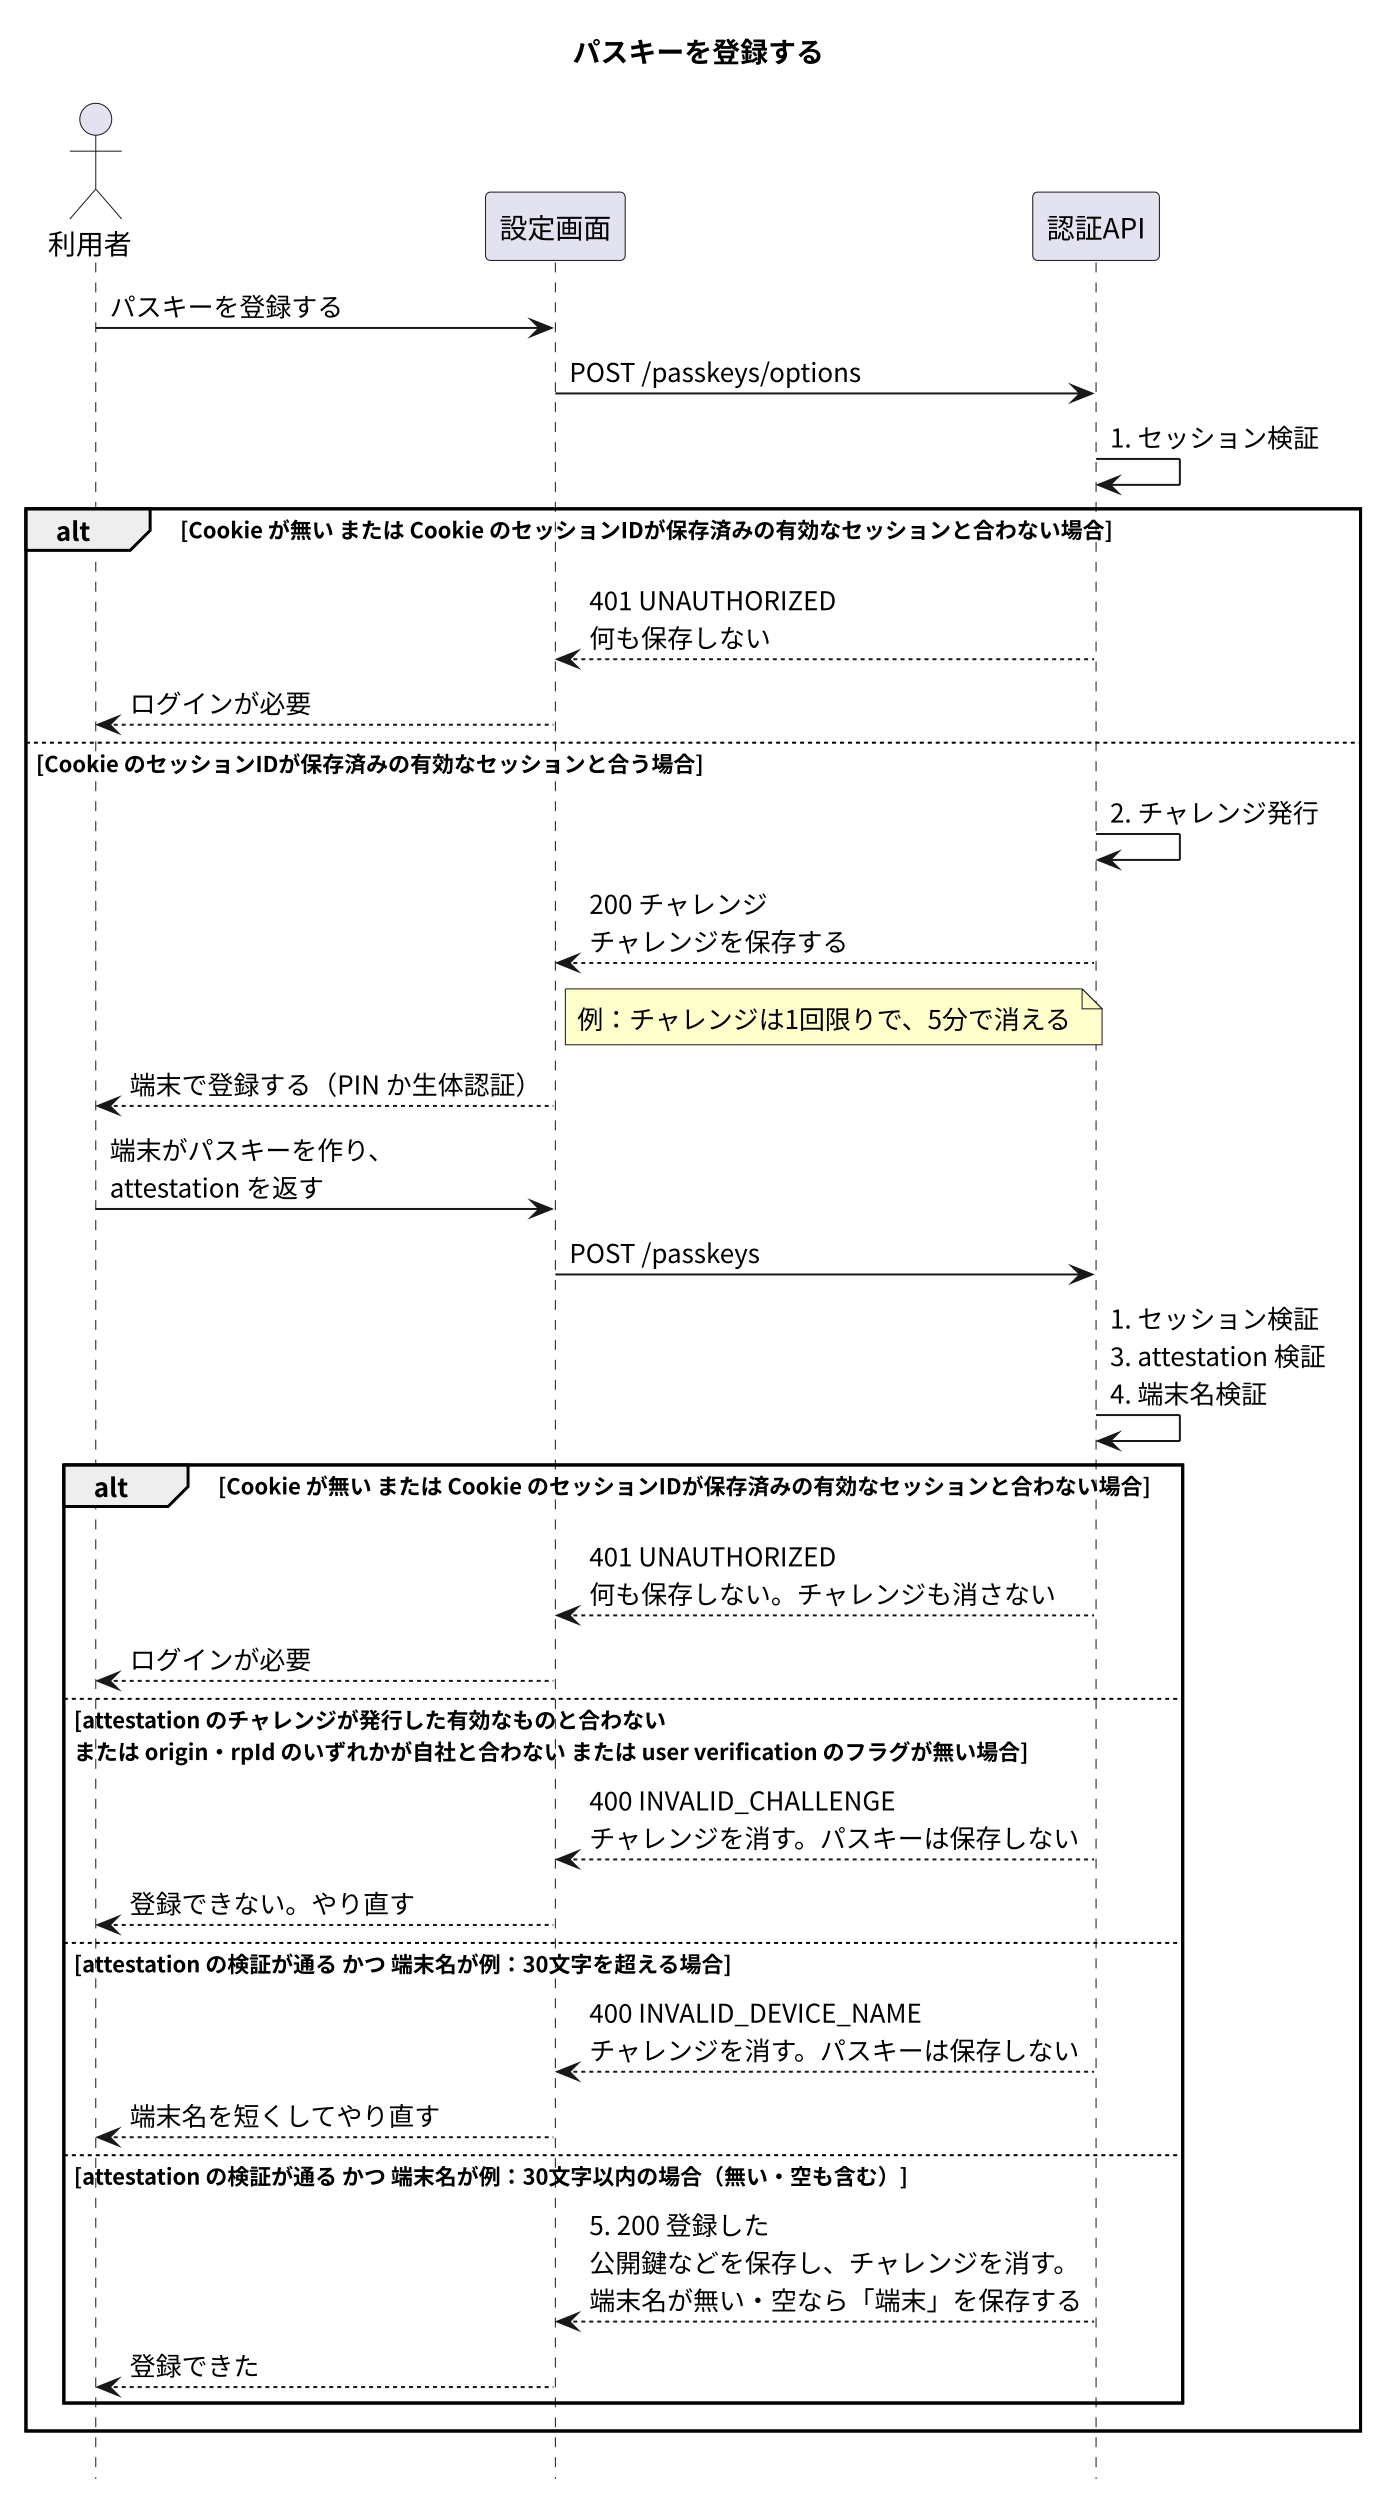
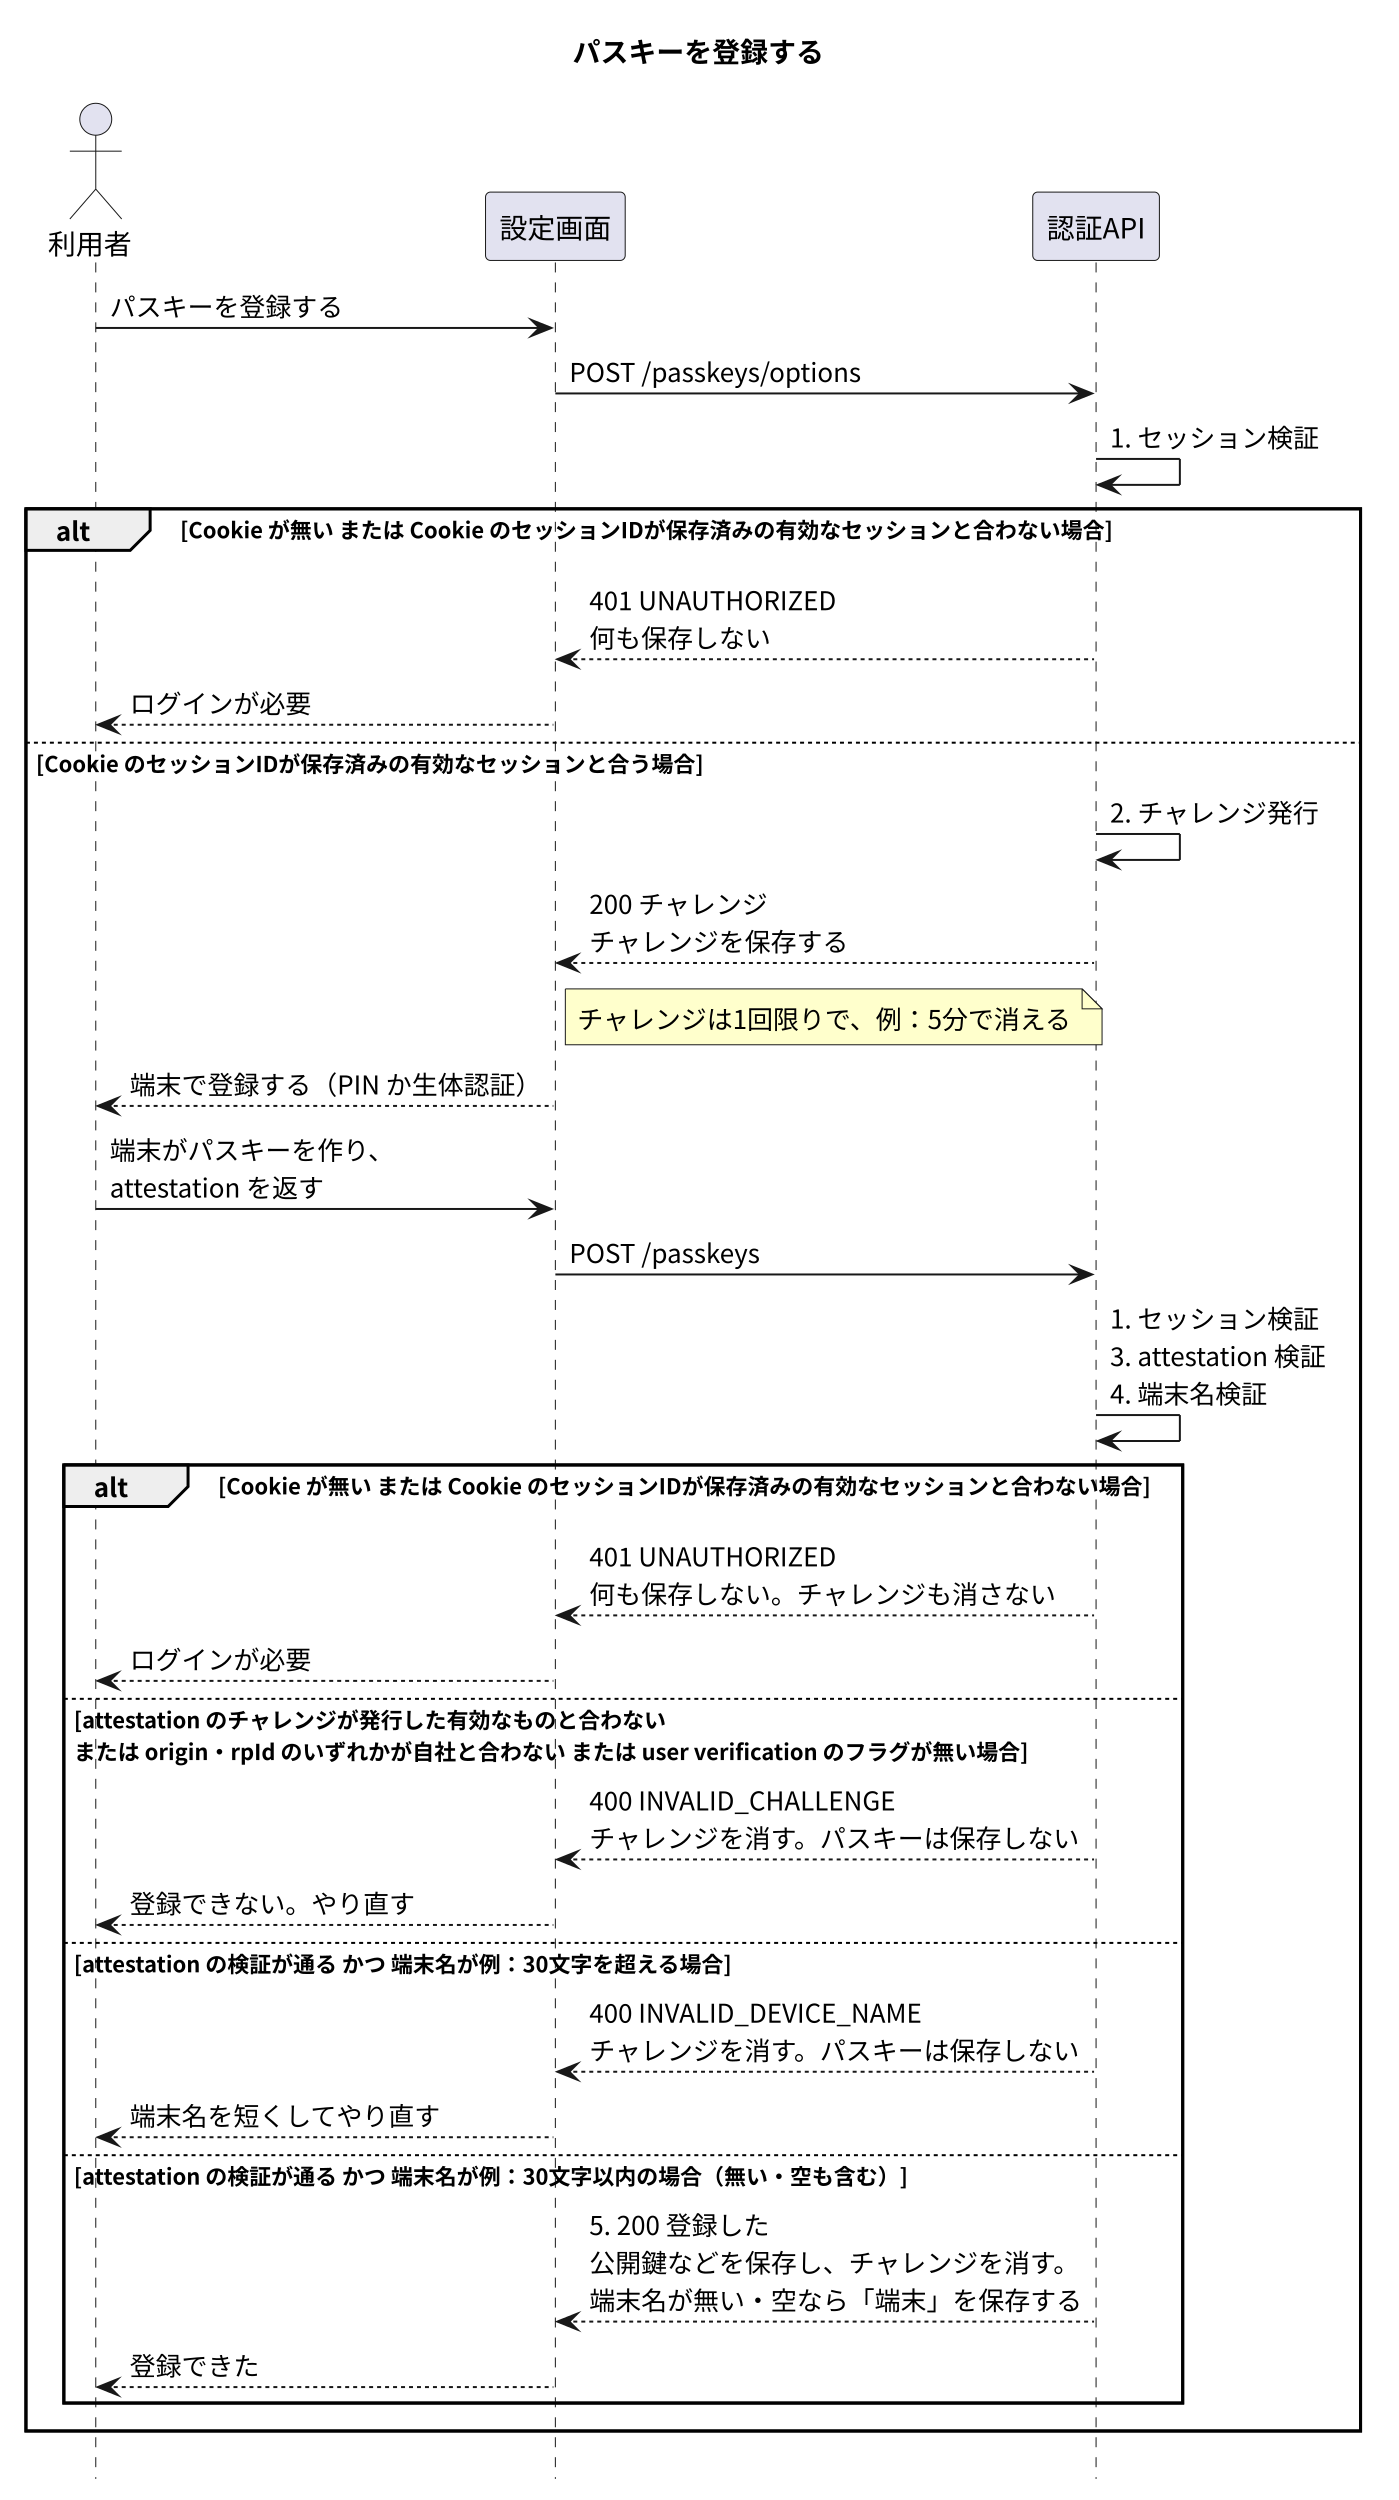
<svg xmlns="http://www.w3.org/2000/svg" version="1.1" data-diagram-type="SEQUENCE" style="width:701px;height:1253px;background:#FFFFFF;" width="701px" height="1253px" viewBox="0 0 701 1253" zoomAndPan="magnify" preserveAspectRatio="none" contentStyleType="text/css">
  <defs />
  <g font-family="sans-serif" lengthAdjust="spacing">
    <g class="title" data-source-line="7">
      <text x="286.957" y="31.24" fill="#000" font-size="14" textLength="125.999" font-weight="700" font-family="'Noto Sans CJK JP'">パスキーを登録する</text>
    </g>
    <rect x="13" y="255.016" width="668.914" height="963.392" fill="none" style="stroke:#000;stroke-width:1.5;" />
    <rect x="32" y="734.232" width="560.77" height="470.176" fill="none" style="stroke:#000;stroke-width:1.5;" />
    <g class="participant-lifeline" data-qualified-name="User" data-entity-uid="part1" id="part1-lifeline" data-source-line="9">
      <g>
        <rect x="44.5" y="131.544" width="8" height="1110.864" fill="#000" fill-opacity="0" />
        <line x1="48" y1="131.544" x2="48" y2="1242.408" style="stroke:#181818;stroke-width:0.5;stroke-dasharray:5,5;" />
      </g>
    </g>
    <g class="participant-lifeline" data-qualified-name="Screen" data-entity-uid="part2" id="part2-lifeline" data-source-line="10">
      <g>
        <rect x="274.849" y="131.544" width="8" height="1110.864" fill="#000" fill-opacity="0" />
        <line x1="278.349" y1="131.544" x2="278.349" y2="1242.408" style="stroke:#181818;stroke-width:0.5;stroke-dasharray:5,5;" />
      </g>
    </g>
    <g class="participant-lifeline" data-qualified-name="API" data-entity-uid="part3" id="part3-lifeline" data-source-line="11">
      <g>
        <rect x="545.85" y="131.544" width="8" height="1110.864" fill="#000" fill-opacity="0" />
        <line x1="549.35" y1="131.544" x2="549.35" y2="1242.408" style="stroke:#181818;stroke-width:0.5;stroke-dasharray:5,5;" />
      </g>
    </g>
    <g class="participant participant-head" data-qualified-name="User" data-entity-uid="part1" id="part1-head" data-source-line="9">
      <text x="24" y="127.512" fill="#000" font-size="14" textLength="42" font-family="'Noto Sans CJK JP'">利用者</text>
      <ellipse cx="48" cy="59.772" rx="8" ry="8" fill="#E2E2F0" style="stroke:#181818;stroke-width:0.5;" />
      <path d="M48,67.772 L48,94.772 M35,75.772 L61,75.772 M48,94.772 L35,109.772 M48,94.772 L61,109.772" style="stroke:#181818;stroke-width:0.5;" fill="none" />
    </g>
    <g class="participant participant-head" data-qualified-name="Screen" data-entity-uid="part2" id="part2-head" data-source-line="10">
      <rect x="243.349" y="96.272" width="70" height="34.272" fill="#E2E2F0" style="stroke:#181818;stroke-width:0.5;" rx="2.5" ry="2.5" />
      <text x="250.349" y="119.512" fill="#000" font-size="14" textLength="56" font-family="'Noto Sans CJK JP'">設定画面</text>
    </g>
    <g class="participant participant-head" data-qualified-name="API" data-entity-uid="part3" id="part3-head" data-source-line="11">
      <rect x="517.612" y="96.272" width="63.476" height="34.272" fill="#E2E2F0" style="stroke:#181818;stroke-width:0.5;" rx="2.5" ry="2.5" />
      <text x="524.612" y="119.512" fill="#000" font-size="14" textLength="49.476" font-family="'Noto Sans CJK JP'">認証API</text>
    </g>
    <g class="message" data-entity-1="part1" data-entity-2="part2" id="msg1" data-source-line="13">
      <polygon points="266.349,160.368,276.349,164.368,266.349,168.368,270.349,164.368" fill="#181818" style="stroke:#181818;stroke-width:1;stroke-linejoin:miter;stroke-miterlimit:10;" />
      <line x1="48" y1="164.368" x2="272.349" y2="164.368" style="stroke:#181818;stroke-width:1;" />
      <text x="55" y="158.624" fill="#000" font-size="13" textLength="117" font-family="'Noto Sans CJK JP'">パスキーを登録する</text>
    </g>
    <g class="message" data-entity-1="part2" data-entity-2="part3" id="msg2" data-source-line="14">
      <polygon points="537.35,193.192,547.35,197.192,537.35,201.192,541.35,197.192" fill="#181818" style="stroke:#181818;stroke-width:1;stroke-linejoin:miter;stroke-miterlimit:10;" />
      <line x1="278.349" y1="197.192" x2="543.35" y2="197.192" style="stroke:#181818;stroke-width:1;" />
      <text x="285.349" y="191.448" fill="#000" font-size="13" textLength="147.602" font-family="'Noto Sans CJK JP'">POST /passkeys/options</text>
    </g>
    <g class="message" data-entity-1="part3" data-entity-2="part3" id="msg3" data-source-line="15">
      <line x1="549.35" y1="230.016" x2="591.35" y2="230.016" style="stroke:#181818;stroke-width:1;" />
      <line x1="591.35" y1="230.016" x2="591.35" y2="243.016" style="stroke:#181818;stroke-width:1;" />
      <line x1="550.35" y1="243.016" x2="591.35" y2="243.016" style="stroke:#181818;stroke-width:1;" />
      <polygon points="560.35,239.016,550.35,243.016,560.35,247.016,556.35,243.016" fill="#181818" style="stroke:#181818;stroke-width:1;stroke-linejoin:miter;stroke-miterlimit:10;" />
      <text x="556.35" y="224.272" fill="#000" font-size="13" textLength="104.741" font-family="'Noto Sans CJK JP'">1. セッション検証</text>
    </g>
    <path d="M13,255.016 L75.251,255.016 L75.251,265.84 L65.251,275.84 L13,275.84 L13,255.016" style="stroke:#000;stroke-width:1.5;" fill="#EEE" />
    <rect x="13" y="255.016" width="668.914" height="963.392" fill="none" style="stroke:#000;stroke-width:1.5;" />
    <text x="28" y="271.096" fill="#000" font-size="13" textLength="17.251" font-weight="700" font-family="'Noto Sans CJK JP'">alt</text>
    <text x="90.251" y="269.776" fill="#000" font-size="11" textLength="467.519" font-weight="700" font-family="'Noto Sans CJK JP'">[Cookie が無い または Cookie のセッションIDが保存済みの有効なセッションと合わない場合]</text>
    <g class="message" data-entity-1="part3" data-entity-2="part2" id="msg4" data-source-line="17">
      <polygon points="289.349,326.416,279.349,330.416,289.349,334.416,285.349,330.416" fill="#181818" style="stroke:#181818;stroke-width:1;stroke-linejoin:miter;stroke-miterlimit:10;" />
      <line x1="283.349" y1="330.416" x2="548.35" y2="330.416" style="stroke:#181818;stroke-width:1;stroke-dasharray:2,2;" />
      <text x="295.349" y="305.848" fill="#000" font-size="13" textLength="124.007" font-family="'Noto Sans CJK JP'">401 UNAUTHORIZED</text>
      <text x="295.349" y="324.672" fill="#000" font-size="13" textLength="91" font-family="'Noto Sans CJK JP'">何も保存しない</text>
    </g>
    <g class="message" data-entity-1="part2" data-entity-2="part1" id="msg5" data-source-line="18">
      <polygon points="59,359.24,49,363.24,59,367.24,55,363.24" fill="#181818" style="stroke:#181818;stroke-width:1;stroke-linejoin:miter;stroke-miterlimit:10;" />
      <line x1="53" y1="363.24" x2="277.349" y2="363.24" style="stroke:#181818;stroke-width:1;stroke-dasharray:2,2;" />
      <text x="65" y="357.496" fill="#000" font-size="13" textLength="91" font-family="'Noto Sans CJK JP'">ログインが必要</text>
    </g>
    <line x1="13" y1="372.24" x2="681.914" y2="372.24" style="stroke:#000;stroke-width:1;stroke-dasharray:2,2;" />
    <text x="18" y="387" fill="#000" font-size="11" textLength="334.662" font-weight="700" font-family="'Noto Sans CJK JP'">[Cookie のセッションIDが保存済みの有効なセッションと合う場合]</text>
    <g class="message" data-entity-1="part3" data-entity-2="part3" id="msg6" data-source-line="20">
      <line x1="549.35" y1="417.992" x2="591.35" y2="417.992" style="stroke:#181818;stroke-width:1;" />
      <line x1="591.35" y1="417.992" x2="591.35" y2="430.992" style="stroke:#181818;stroke-width:1;" />
      <line x1="550.35" y1="430.992" x2="591.35" y2="430.992" style="stroke:#181818;stroke-width:1;" />
      <polygon points="560.35,426.992,550.35,430.992,560.35,434.992,556.35,430.992" fill="#181818" style="stroke:#181818;stroke-width:1;stroke-linejoin:miter;stroke-miterlimit:10;" />
      <text x="556.35" y="412.248" fill="#000" font-size="13" textLength="104.741" font-family="'Noto Sans CJK JP'">2. チャレンジ発行</text>
    </g>
    <g class="message" data-entity-1="part3" data-entity-2="part2" id="msg7" data-source-line="21">
      <polygon points="289.349,478.64,279.349,482.64,289.349,486.64,285.349,482.64" fill="#181818" style="stroke:#181818;stroke-width:1;stroke-linejoin:miter;stroke-miterlimit:10;" />
      <line x1="283.349" y1="482.64" x2="548.35" y2="482.64" style="stroke:#181818;stroke-width:1;stroke-dasharray:2,2;" />
      <text x="295.349" y="458.072" fill="#000" font-size="13" textLength="89.557" font-family="'Noto Sans CJK JP'">200 チャレンジ</text>
      <text x="295.349" y="476.896" fill="#000" font-size="13" textLength="130" font-family="'Noto Sans CJK JP'">チャレンジを保存する</text>
    </g>
    <path d="M283.349,495.64 L283.349,523.64 L552.349,523.64 L552.349,505.64 L542.349,495.64 L283.349,495.64" style="stroke:#181818;stroke-width:0.5;" fill="#FFC" />
    <path d="M542.349,495.64 L542.349,505.64 L552.349,505.64 L542.349,495.64" style="stroke:#181818;stroke-width:0.5;" fill="#FFC" />
-     <text x="289.349" y="515.72" fill="#000" font-size="13" textLength="248.43" font-family="'Noto Sans CJK JP'">例：チャレンジは1回限りで、5分で消える</text>
+     <text x="289.349" y="515.72" fill="#000" font-size="13" textLength="248.43" font-family="'Noto Sans CJK JP'">チャレンジは1回限りで、例：5分で消える</text>
    <g class="message" data-entity-1="part2" data-entity-2="part1" id="msg8" data-source-line="23">
      <polygon points="59,550.288,49,554.288,59,558.288,55,554.288" fill="#181818" style="stroke:#181818;stroke-width:1;stroke-linejoin:miter;stroke-miterlimit:10;" />
      <line x1="53" y1="554.288" x2="277.349" y2="554.288" style="stroke:#181818;stroke-width:1;stroke-dasharray:2,2;" />
      <text x="65" y="548.544" fill="#000" font-size="13" textLength="206.349" font-family="'Noto Sans CJK JP'">端末で登録する（PIN か生体認証）</text>
    </g>
    <g class="message" data-entity-1="part1" data-entity-2="part2" id="msg9" data-source-line="24">
      <polygon points="266.349,601.936,276.349,605.936,266.349,609.936,270.349,605.936" fill="#181818" style="stroke:#181818;stroke-width:1;stroke-linejoin:miter;stroke-miterlimit:10;" />
      <line x1="48" y1="605.936" x2="272.349" y2="605.936" style="stroke:#181818;stroke-width:1;" />
      <text x="55" y="581.368" fill="#000" font-size="13" textLength="143" font-family="'Noto Sans CJK JP'">端末がパスキーを作り、</text>
      <text x="55" y="600.192" fill="#000" font-size="13" textLength="108.823" font-family="'Noto Sans CJK JP'">attestation を返す</text>
    </g>
    <g class="message" data-entity-1="part2" data-entity-2="part3" id="msg10" data-source-line="25">
      <polygon points="537.35,634.76,547.35,638.76,537.35,642.76,541.35,638.76" fill="#181818" style="stroke:#181818;stroke-width:1;stroke-linejoin:miter;stroke-miterlimit:10;" />
      <line x1="278.349" y1="638.76" x2="543.35" y2="638.76" style="stroke:#181818;stroke-width:1;" />
      <text x="285.349" y="633.016" fill="#000" font-size="13" textLength="96.2" font-family="'Noto Sans CJK JP'">POST /passkeys</text>
    </g>
    <g class="message" data-entity-1="part3" data-entity-2="part3" id="msg11" data-source-line="26">
      <line x1="549.35" y1="709.232" x2="591.35" y2="709.232" style="stroke:#181818;stroke-width:1;" />
      <line x1="591.35" y1="709.232" x2="591.35" y2="722.232" style="stroke:#181818;stroke-width:1;" />
      <line x1="550.35" y1="722.232" x2="591.35" y2="722.232" style="stroke:#181818;stroke-width:1;" />
      <polygon points="560.35,718.232,550.35,722.232,560.35,726.232,556.35,722.232" fill="#181818" style="stroke:#181818;stroke-width:1;stroke-linejoin:miter;stroke-miterlimit:10;" />
      <text x="556.35" y="665.84" fill="#000" font-size="13" textLength="104.741" font-family="'Noto Sans CJK JP'">1. セッション検証</text>
      <text x="556.35" y="684.664" fill="#000" font-size="13" textLength="109.564" font-family="'Noto Sans CJK JP'">3. attestation 検証</text>
      <text x="556.35" y="703.488" fill="#000" font-size="13" textLength="78.741" font-family="'Noto Sans CJK JP'">4. 端末名検証</text>
    </g>
    <path d="M32,734.232 L94.251,734.232 L94.251,745.056 L84.251,755.056 L32,755.056 L32,734.232" style="stroke:#000;stroke-width:1.5;" fill="#EEE" />
    <rect x="32" y="734.232" width="560.77" height="470.176" fill="none" style="stroke:#000;stroke-width:1.5;" />
    <text x="47" y="750.312" fill="#000" font-size="13" textLength="17.251" font-weight="700" font-family="'Noto Sans CJK JP'">alt</text>
    <text x="109.251" y="748.992" fill="#000" font-size="11" textLength="467.519" font-weight="700" font-family="'Noto Sans CJK JP'">[Cookie が無い または Cookie のセッションIDが保存済みの有効なセッションと合わない場合]</text>
    <g class="message" data-entity-1="part3" data-entity-2="part2" id="msg12" data-source-line="28">
      <polygon points="289.349,805.632,279.349,809.632,289.349,813.632,285.349,809.632" fill="#181818" style="stroke:#181818;stroke-width:1;stroke-linejoin:miter;stroke-miterlimit:10;" />
      <line x1="283.349" y1="809.632" x2="548.35" y2="809.632" style="stroke:#181818;stroke-width:1;stroke-dasharray:2,2;" />
      <text x="295.349" y="785.064" fill="#000" font-size="13" textLength="124.007" font-family="'Noto Sans CJK JP'">401 UNAUTHORIZED</text>
      <text x="295.349" y="803.888" fill="#000" font-size="13" textLength="234" font-family="'Noto Sans CJK JP'">何も保存しない。チャレンジも消さない</text>
    </g>
    <g class="message" data-entity-1="part2" data-entity-2="part1" id="msg13" data-source-line="29">
      <polygon points="59,838.456,49,842.456,59,846.456,55,842.456" fill="#181818" style="stroke:#181818;stroke-width:1;stroke-linejoin:miter;stroke-miterlimit:10;" />
      <line x1="53" y1="842.456" x2="277.349" y2="842.456" style="stroke:#181818;stroke-width:1;stroke-dasharray:2,2;" />
      <text x="65" y="836.712" fill="#000" font-size="13" textLength="91" font-family="'Noto Sans CJK JP'">ログインが必要</text>
    </g>
    <line x1="32" y1="851.456" x2="592.77" y2="851.456" style="stroke:#000;stroke-width:1;stroke-dasharray:2,2;" />
    <text x="37" y="866.216" fill="#000" font-size="11" textLength="298.296" font-weight="700" font-family="'Noto Sans CJK JP'">[attestation のチャレンジが発行した有効なものと合わない</text>
    <text x="37" y="882.144" fill="#000" font-size="11" textLength="478.871" font-weight="700" font-family="'Noto Sans CJK JP'">または origin・rpId のいずれかが自社と合わない または user verification のフラグが無い場合]</text>
    <g class="message" data-entity-1="part3" data-entity-2="part2" id="msg14" data-source-line="31">
      <polygon points="289.349,927.96,279.349,931.96,289.349,935.96,285.349,931.96" fill="#181818" style="stroke:#181818;stroke-width:1;stroke-linejoin:miter;stroke-miterlimit:10;" />
      <line x1="283.349" y1="931.96" x2="548.35" y2="931.96" style="stroke:#181818;stroke-width:1;stroke-dasharray:2,2;" />
      <text x="295.349" y="907.392" fill="#000" font-size="13" textLength="153.673" font-family="'Noto Sans CJK JP'">400 INVALID_CHALLENGE</text>
      <text x="295.349" y="926.216" fill="#000" font-size="13" textLength="247" font-family="'Noto Sans CJK JP'">チャレンジを消す。パスキーは保存しない</text>
    </g>
    <g class="message" data-entity-1="part2" data-entity-2="part1" id="msg15" data-source-line="32">
      <polygon points="59,960.784,49,964.784,59,968.784,55,964.784" fill="#181818" style="stroke:#181818;stroke-width:1;stroke-linejoin:miter;stroke-miterlimit:10;" />
      <line x1="53" y1="964.784" x2="277.349" y2="964.784" style="stroke:#181818;stroke-width:1;stroke-dasharray:2,2;" />
      <text x="65" y="959.04" fill="#000" font-size="13" textLength="143" font-family="'Noto Sans CJK JP'">登録できない。やり直す</text>
    </g>
    <line x1="32" y1="973.784" x2="592.77" y2="973.784" style="stroke:#000;stroke-width:1;stroke-dasharray:2,2;" />
    <text x="37" y="988.544" fill="#000" font-size="11" textLength="331.428" font-weight="700" font-family="'Noto Sans CJK JP'">[attestation の検証が通る かつ 端末名が例：30文字を超える場合]</text>
    <g class="message" data-entity-1="part3" data-entity-2="part2" id="msg16" data-source-line="34">
      <polygon points="289.349,1034.36,279.349,1038.36,289.349,1042.36,285.349,1038.36" fill="#181818" style="stroke:#181818;stroke-width:1;stroke-linejoin:miter;stroke-miterlimit:10;" />
      <line x1="283.349" y1="1038.36" x2="548.35" y2="1038.36" style="stroke:#181818;stroke-width:1;stroke-dasharray:2,2;" />
      <text x="295.349" y="1013.792" fill="#000" font-size="13" textLength="166.842" font-family="'Noto Sans CJK JP'">400 INVALID_DEVICE_NAME</text>
      <text x="295.349" y="1032.616" fill="#000" font-size="13" textLength="247" font-family="'Noto Sans CJK JP'">チャレンジを消す。パスキーは保存しない</text>
    </g>
    <g class="message" data-entity-1="part2" data-entity-2="part1" id="msg17" data-source-line="35">
      <polygon points="59,1067.184,49,1071.184,59,1075.184,55,1071.184" fill="#181818" style="stroke:#181818;stroke-width:1;stroke-linejoin:miter;stroke-miterlimit:10;" />
      <line x1="53" y1="1071.184" x2="277.349" y2="1071.184" style="stroke:#181818;stroke-width:1;stroke-dasharray:2,2;" />
      <text x="65" y="1065.44" fill="#000" font-size="13" textLength="156" font-family="'Noto Sans CJK JP'">端末名を短くしてやり直す</text>
    </g>
    <line x1="32" y1="1080.184" x2="592.77" y2="1080.184" style="stroke:#000;stroke-width:1;stroke-dasharray:2,2;" />
    <text x="37" y="1094.943" fill="#000" font-size="11" textLength="419.427" font-weight="700" font-family="'Noto Sans CJK JP'">[attestation の検証が通る かつ 端末名が例：30文字以内の場合（無い・空も含む）]</text>
    <g class="message" data-entity-1="part3" data-entity-2="part2" id="msg18" data-source-line="37">
      <polygon points="289.349,1159.584,279.349,1163.584,289.349,1167.584,285.349,1163.584" fill="#181818" style="stroke:#181818;stroke-width:1;stroke-linejoin:miter;stroke-miterlimit:10;" />
      <line x1="283.349" y1="1163.584" x2="548.35" y2="1163.584" style="stroke:#181818;stroke-width:1;stroke-dasharray:2,2;" />
      <text x="295.349" y="1120.191" fill="#000" font-size="13" textLength="90.298" font-family="'Noto Sans CJK JP'">5. 200 登録した</text>
      <text x="295.349" y="1139.015" fill="#000" font-size="13" textLength="247" font-family="'Noto Sans CJK JP'">公開鍵などを保存し、チャレンジを消す。</text>
      <text x="295.349" y="1157.84" fill="#000" font-size="13" textLength="247" font-family="'Noto Sans CJK JP'">端末名が無い・空なら「端末」を保存する</text>
    </g>
    <g class="message" data-entity-1="part2" data-entity-2="part1" id="msg19" data-source-line="38">
      <polygon points="59,1192.408,49,1196.408,59,1200.408,55,1196.408" fill="#181818" style="stroke:#181818;stroke-width:1;stroke-linejoin:miter;stroke-miterlimit:10;" />
      <line x1="53" y1="1196.408" x2="277.349" y2="1196.408" style="stroke:#181818;stroke-width:1;stroke-dasharray:2,2;" />
      <text x="65" y="1190.664" fill="#000" font-size="13" textLength="65" font-family="'Noto Sans CJK JP'">登録できた</text>
    </g>
  </g>
</svg>
